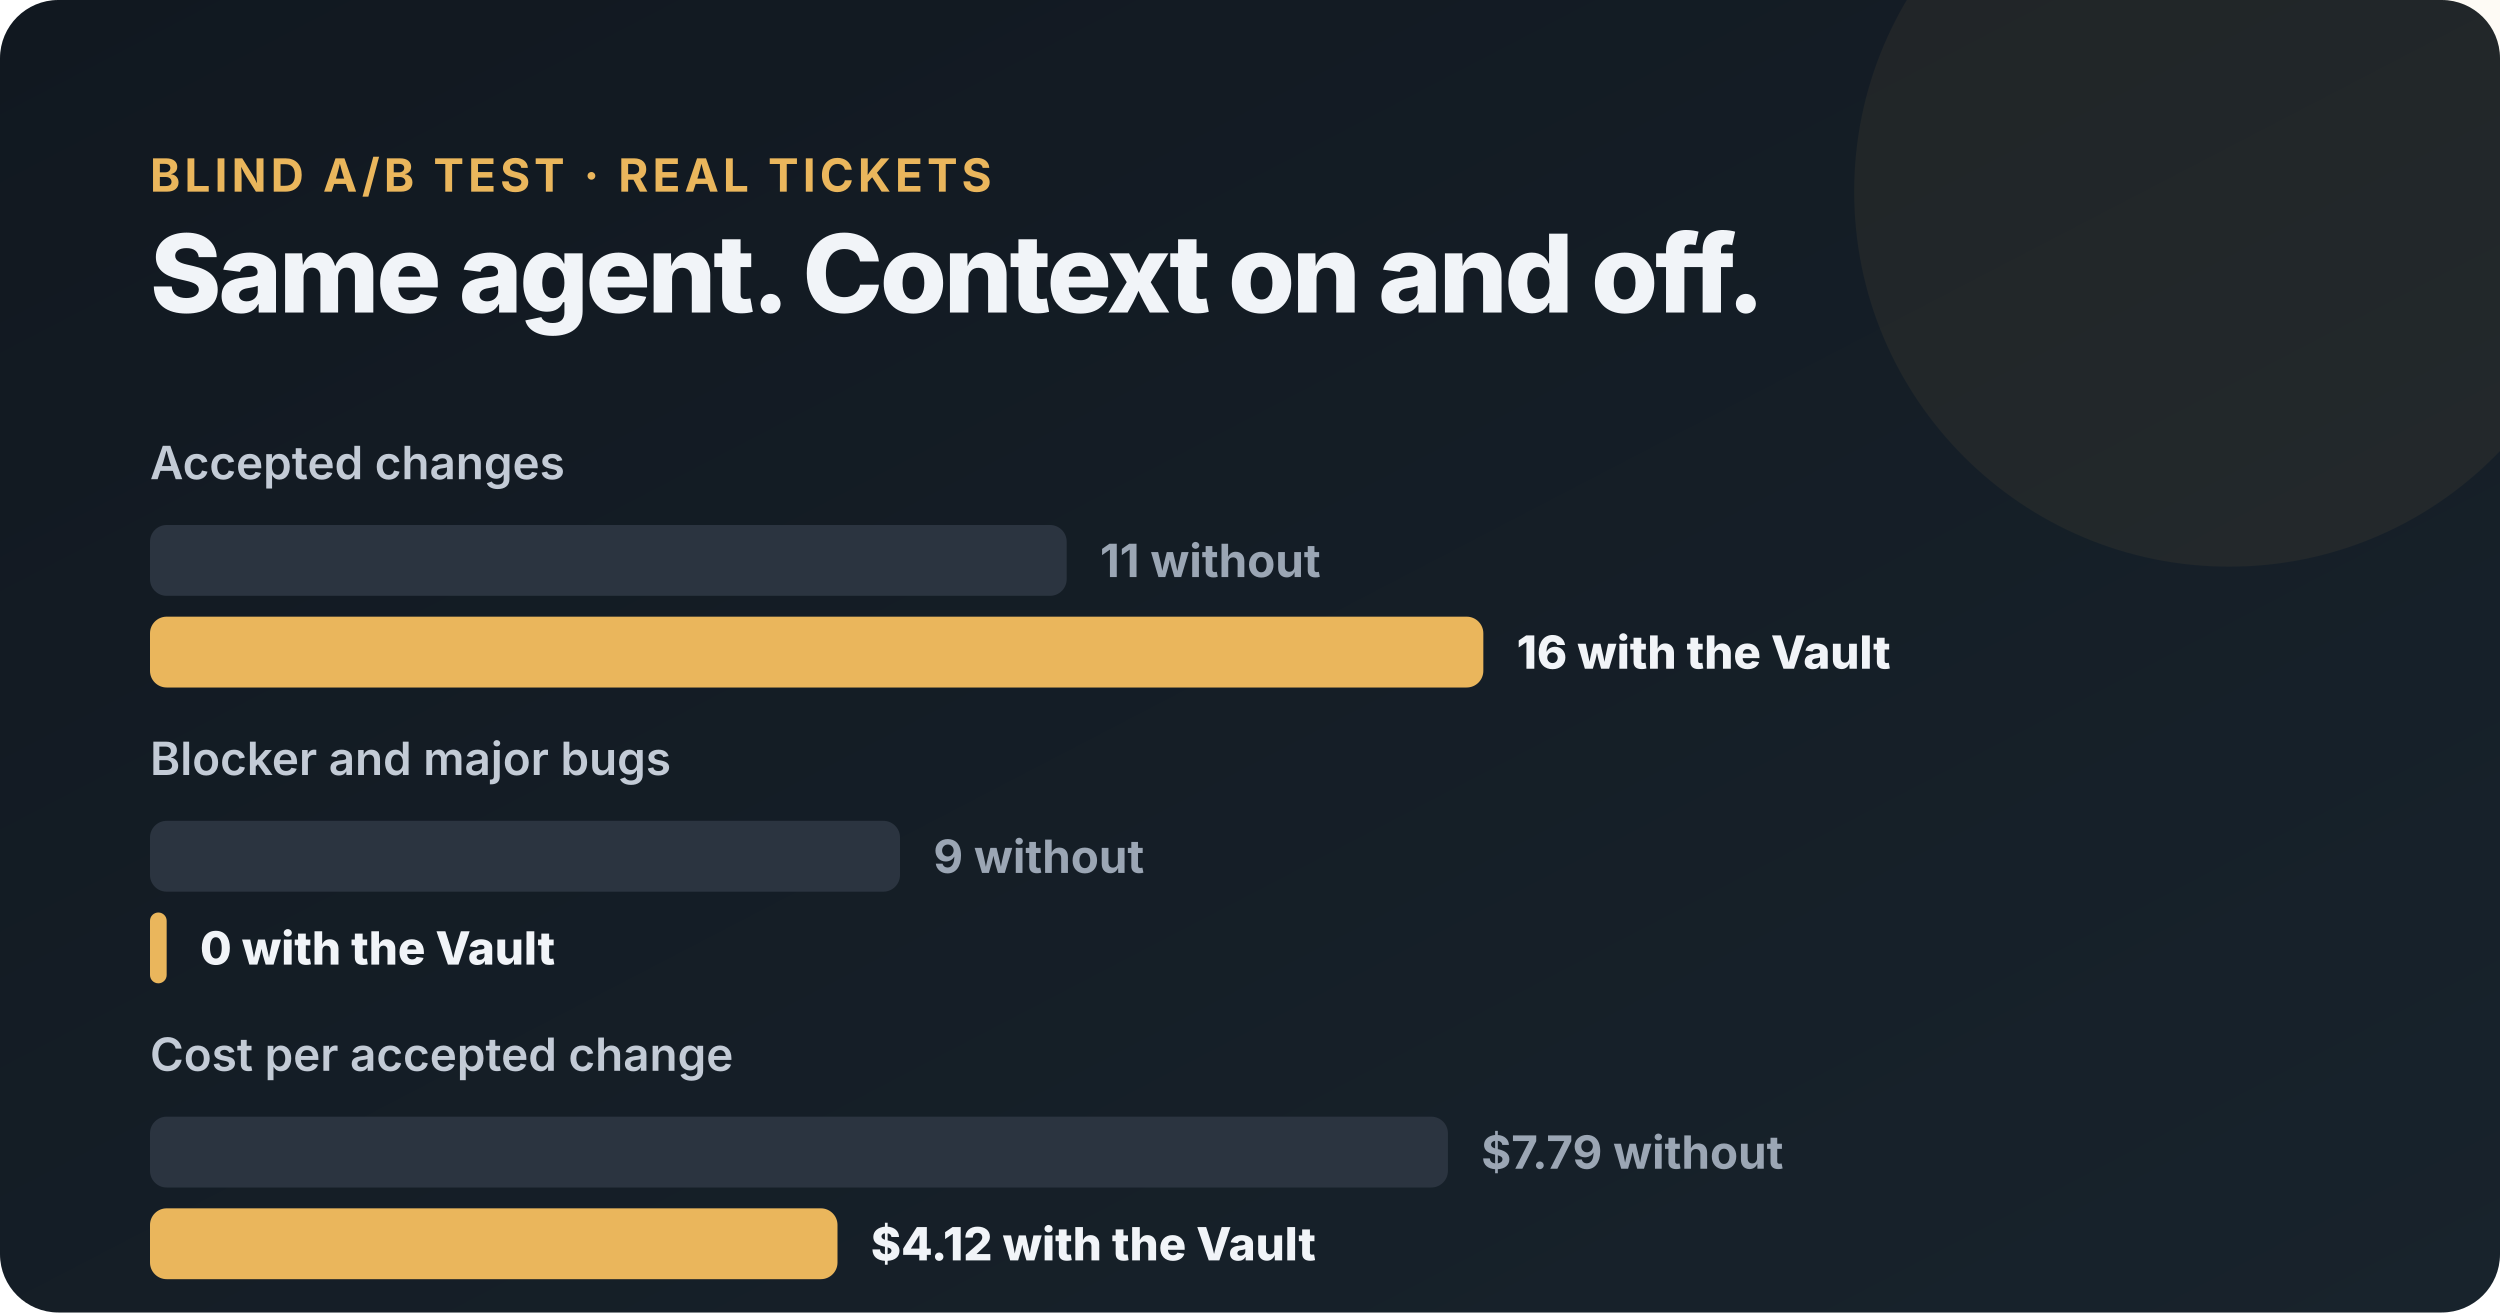
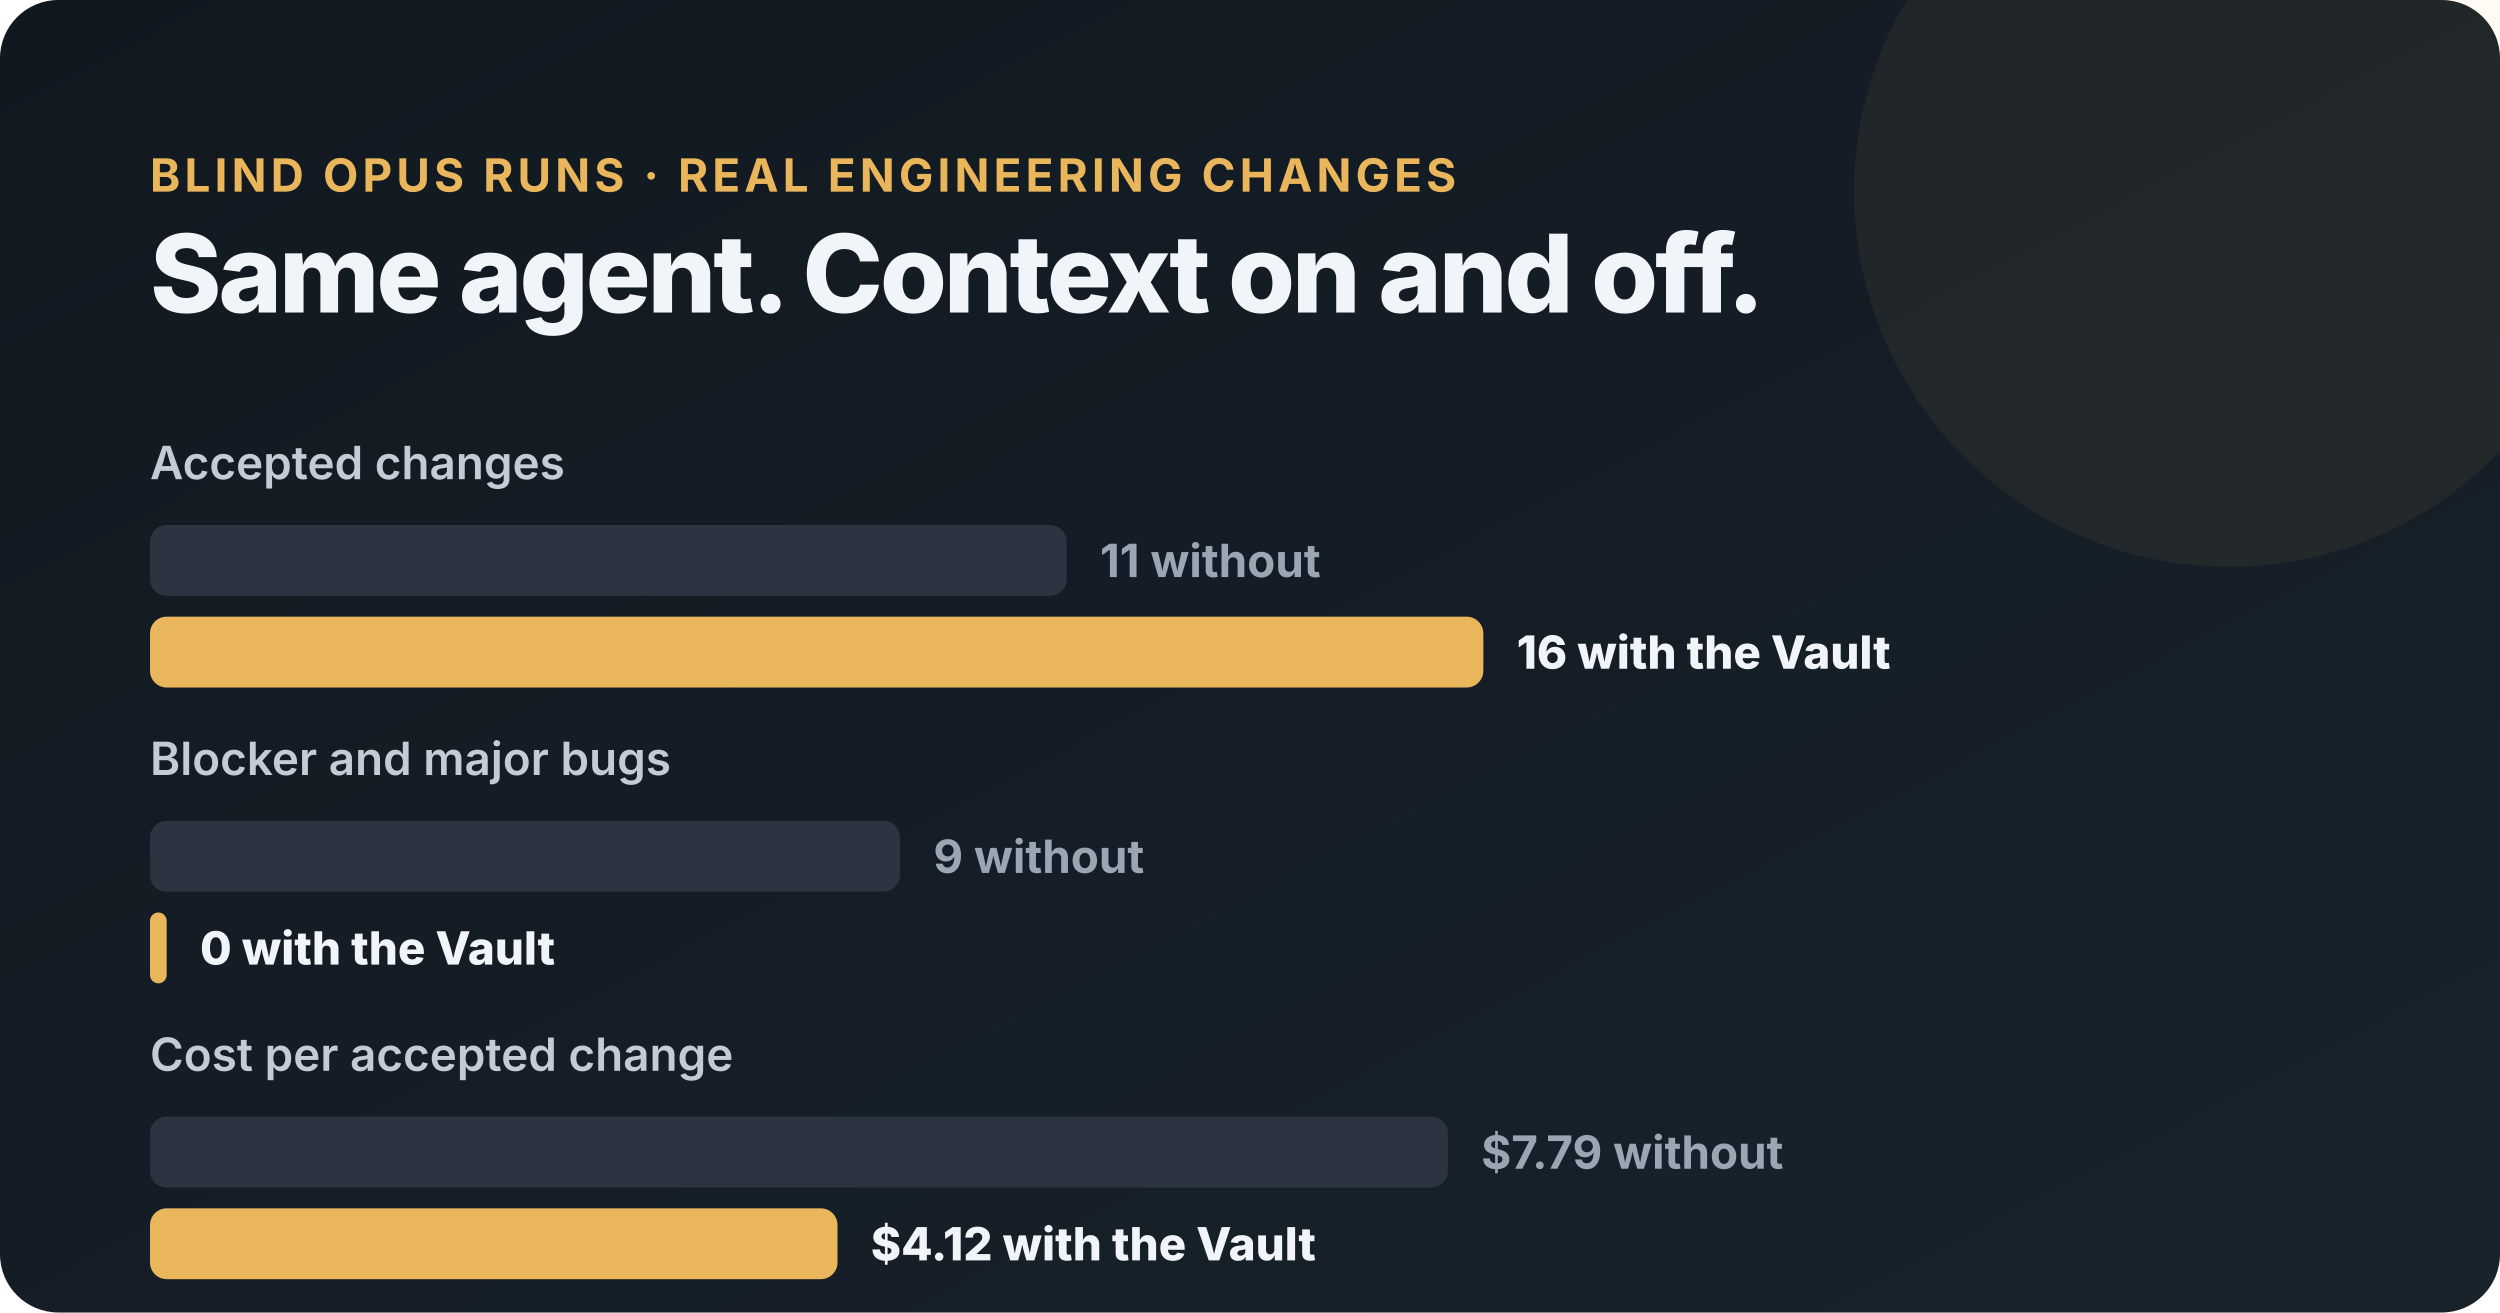
<svg xmlns="http://www.w3.org/2000/svg" viewBox="0 0 1200 630" role="img" aria-labelledby="title description">
  <defs>
    <linearGradient id="background" x1="0" y1="0" x2="1" y2="1">
      <stop offset="0" stop-color="#111820" />
      <stop offset="1" stop-color="#18232c" />
    </linearGradient>
  </defs>
  <rect width="1200" height="630" rx="28" fill="url(#background)" />
  <circle cx="1070" cy="92" r="180" fill="#eab65c" opacity=".06" />
  <g font-family="Inter, Arial, sans-serif">
-     <text x="72" y="92" fill="#eab65c" font-size="22" font-weight="700" letter-spacing="2">BLIND A/B TEST · REAL TICKETS</text>
+     <text x="72" y="92" fill="#eab65c" font-size="22" font-weight="700" letter-spacing="2">BLIND OPUS RUNS · REAL ENGINEERING CHANGES</text>
    <text x="72" y="150" fill="#f1f4f8" font-size="52" font-weight="800" letter-spacing="-1.5">Same agent. Context on and off.</text>
    <g transform="translate(72 230)">
      <text x="0" y="0" fill="#c3cbd6" font-size="22" font-weight="600">Accepted changes</text>
      <rect x="0" y="22" width="440" height="34" rx="8" fill="#2b3440" />
      <text x="456" y="47" fill="#9ba6b4" font-size="22" font-weight="700">11 without</text>
      <rect x="0" y="66" width="640" height="34" rx="8" fill="#eab65c" />
      <text x="656" y="91" fill="#f1f4f8" font-size="22" font-weight="800">16 with the Vault</text>
    </g>
    <g transform="translate(72 372)">
      <text x="0" y="0" fill="#c3cbd6" font-size="22" font-weight="600">Blocker and major bugs</text>
      <rect x="0" y="22" width="360" height="34" rx="8" fill="#2b3440" />
      <text x="376" y="47" fill="#9ba6b4" font-size="22" font-weight="700">9 without</text>
      <rect x="0" y="66" width="8" height="34" rx="4" fill="#eab65c" />
      <text x="24" y="91" fill="#f1f4f8" font-size="22" font-weight="800">0 with the Vault</text>
    </g>
    <g transform="translate(72 514)">
      <text x="0" y="0" fill="#c3cbd6" font-size="22" font-weight="600">Cost per accepted change</text>
      <rect x="0" y="22" width="623" height="34" rx="8" fill="#2b3440" />
      <text x="639" y="47" fill="#9ba6b4" font-size="22" font-weight="700">$7.79 without</text>
      <rect x="0" y="66" width="330" height="34" rx="8" fill="#eab65c" />
      <text x="346" y="91" fill="#f1f4f8" font-size="22" font-weight="800">$4.12 with the Vault</text>
    </g>
  </g>
</svg>
